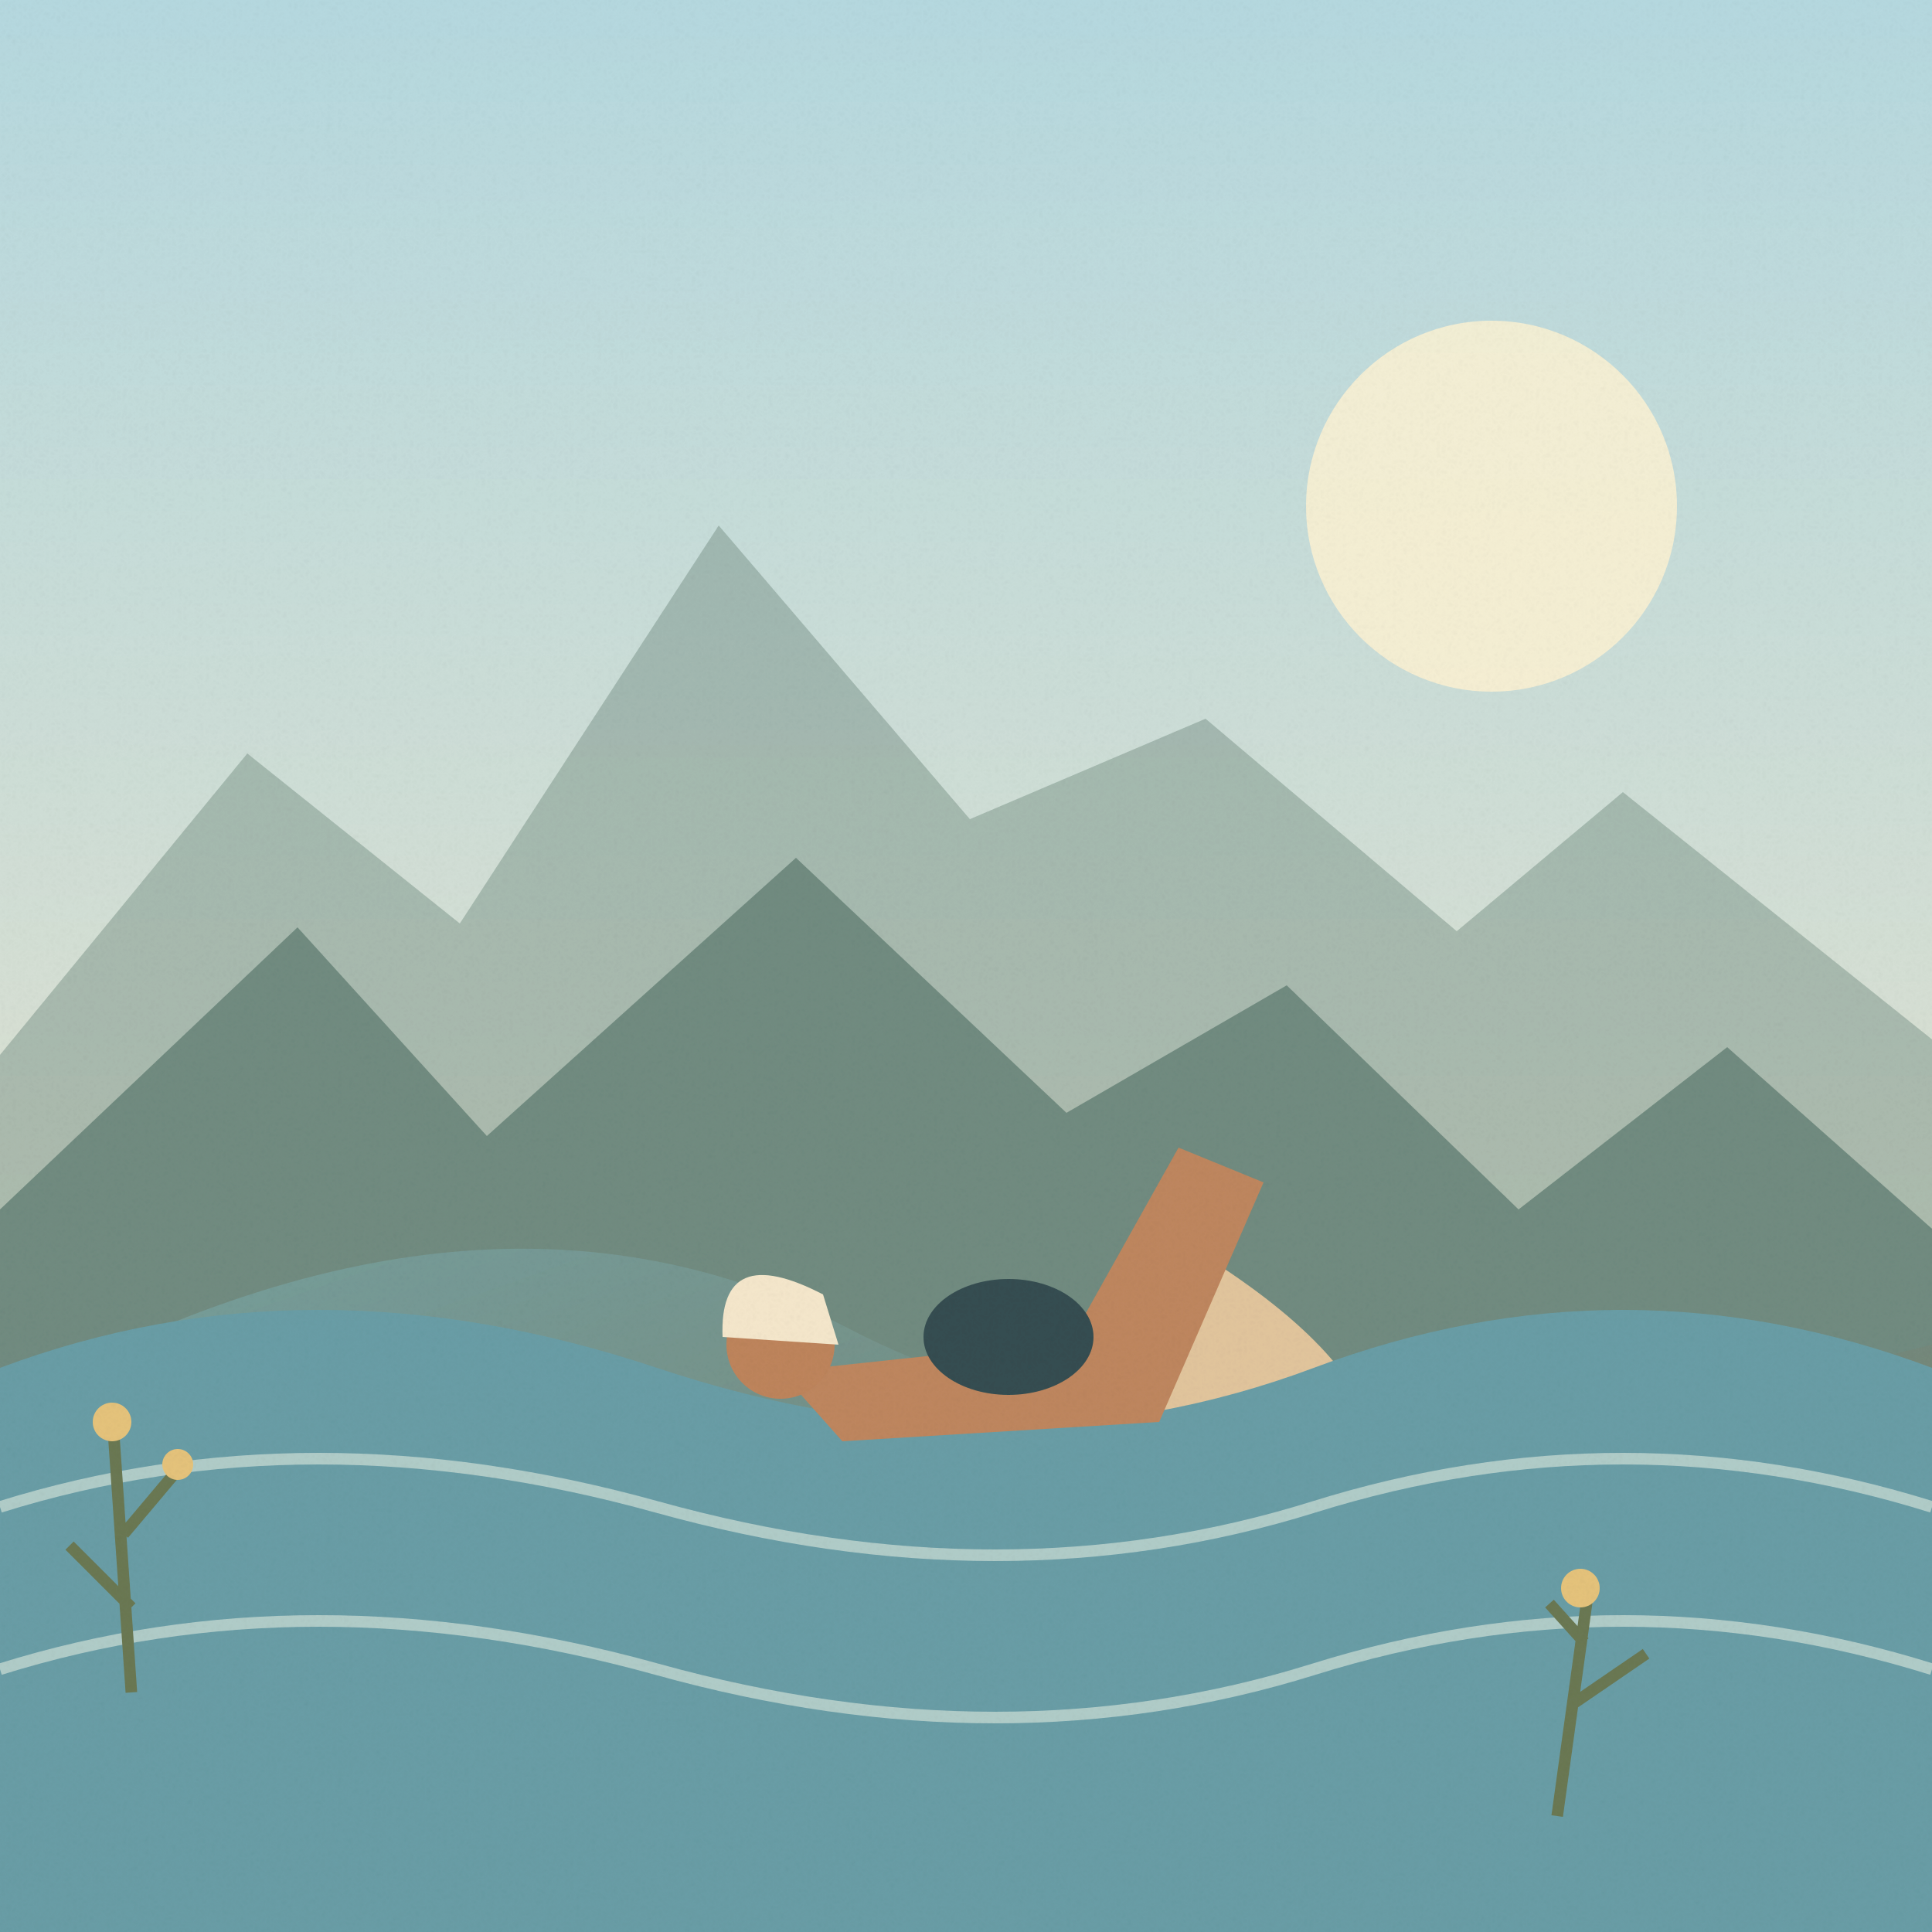
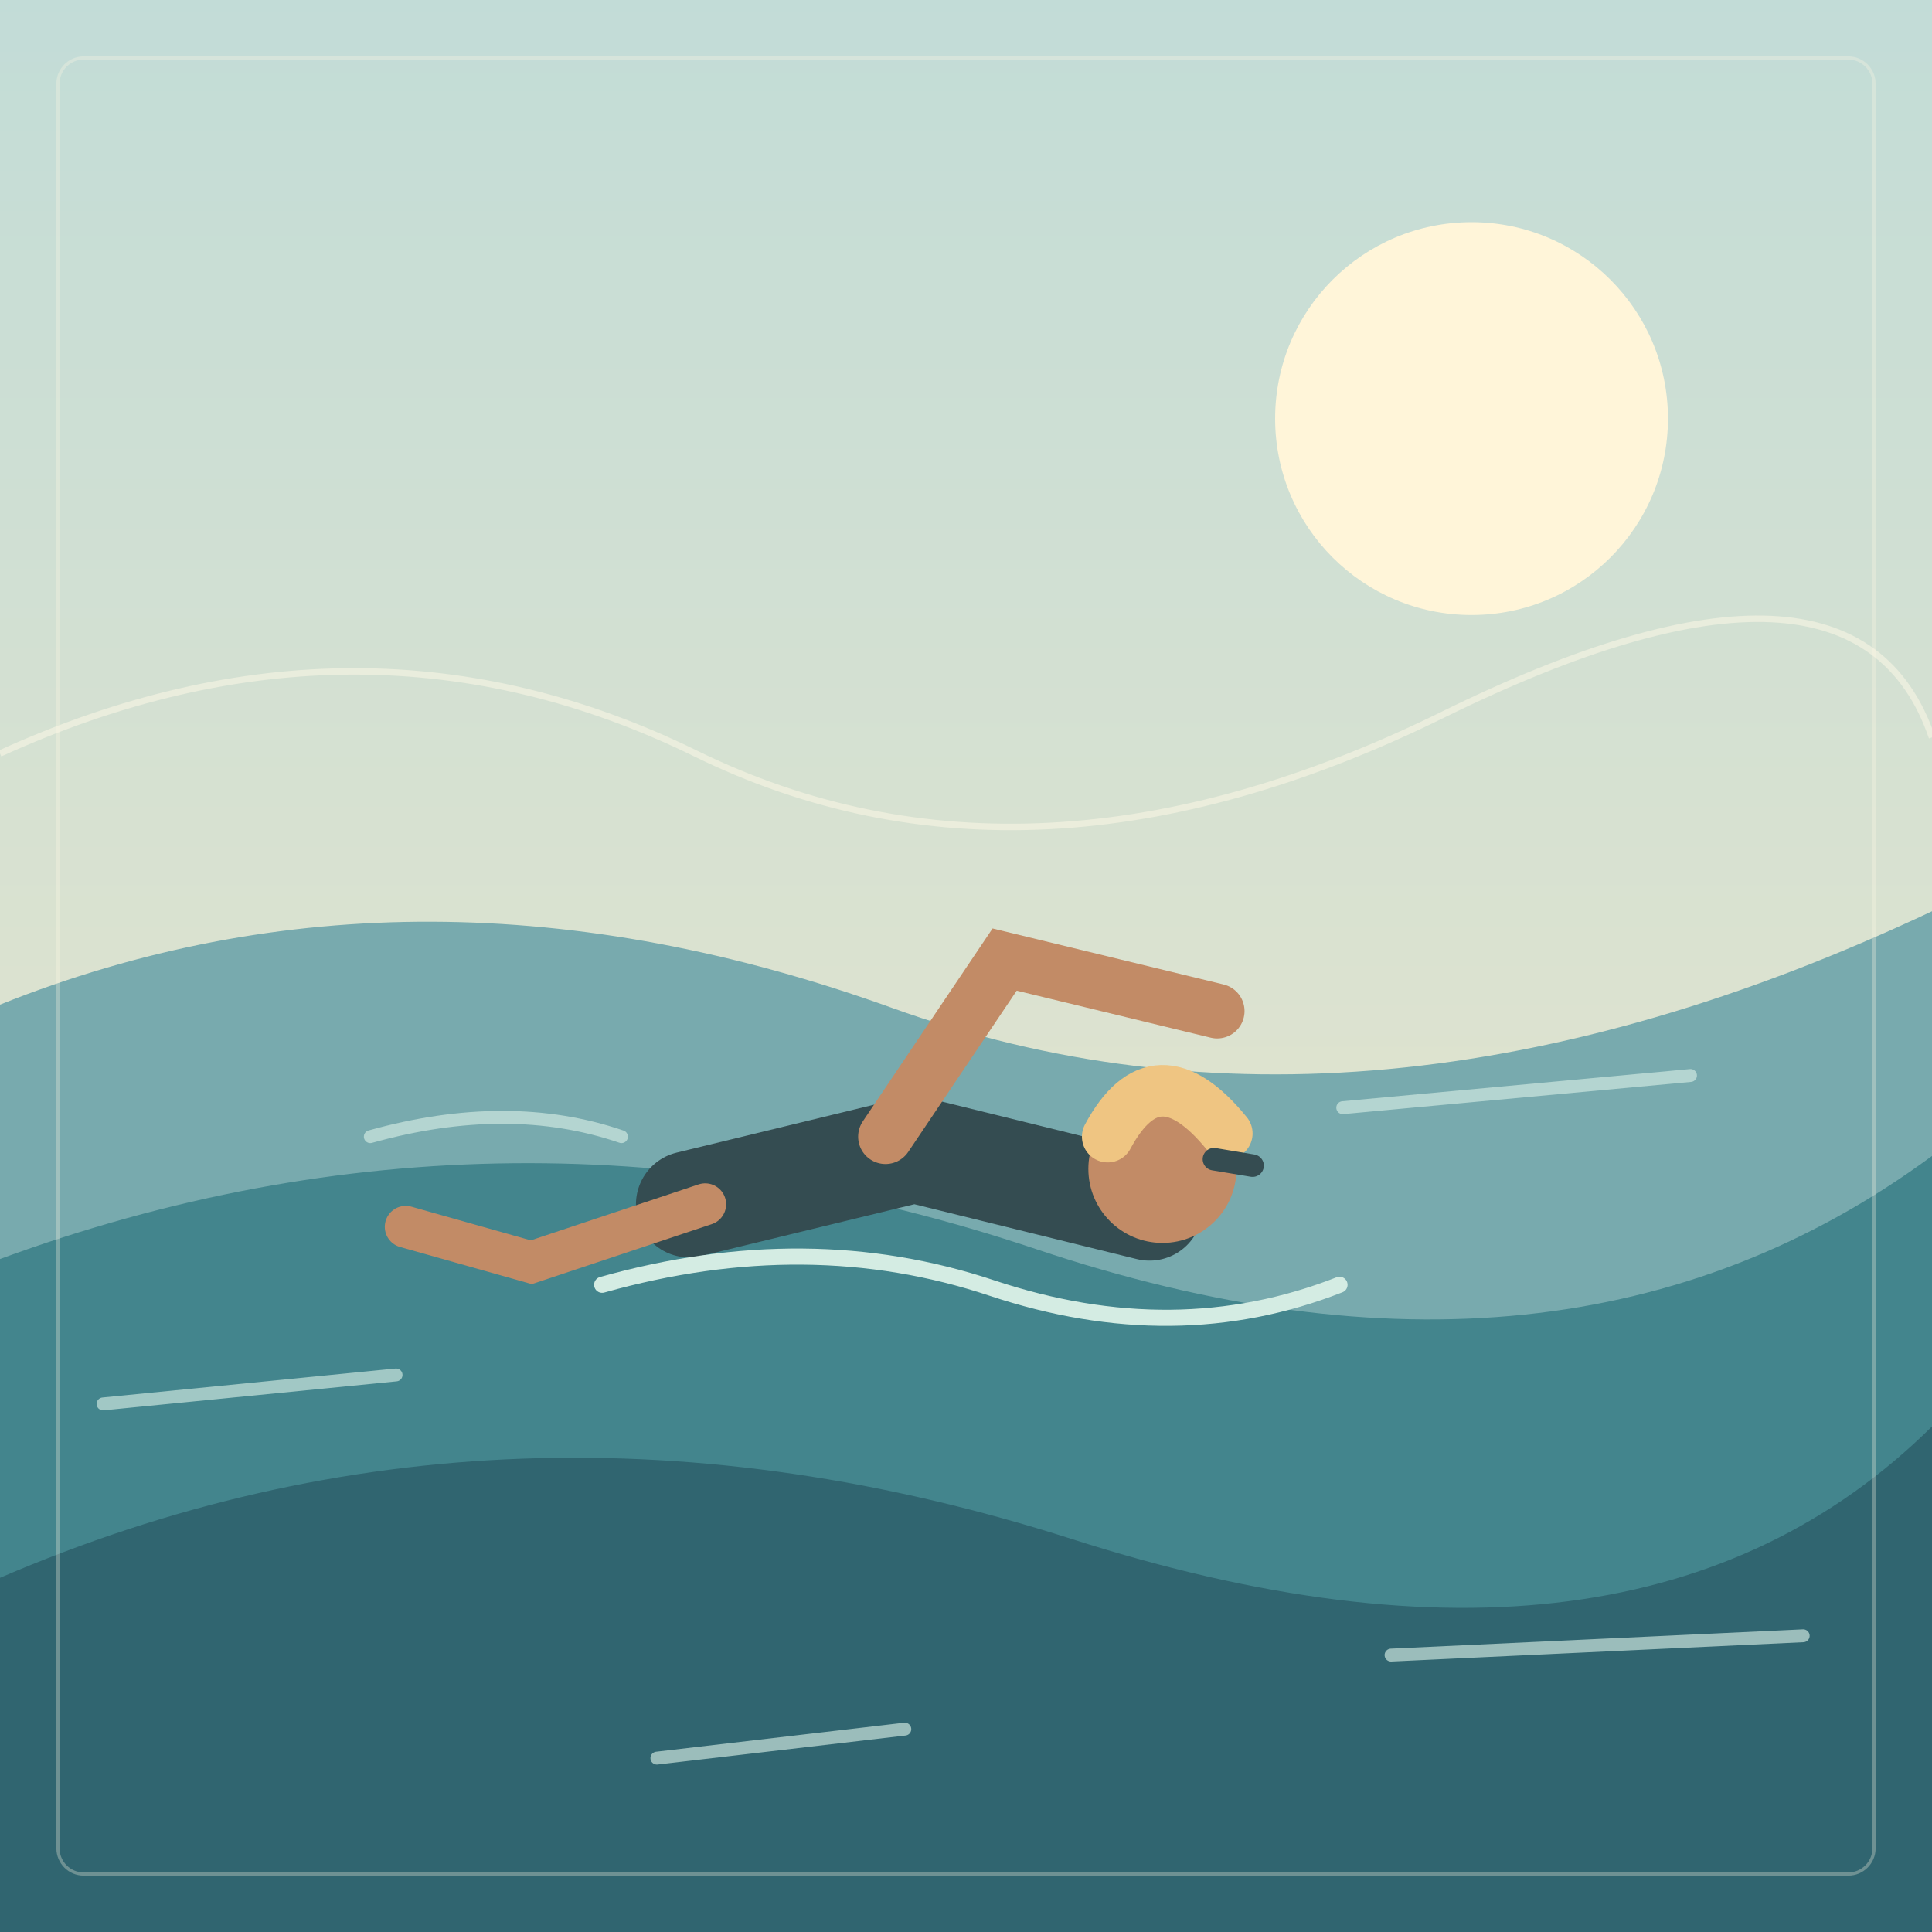
- <svg xmlns="http://www.w3.org/2000/svg" viewBox="0 0 500 500">
+ <svg xmlns="http://www.w3.org/2000/svg" viewBox="0 0 600 600">
  <defs>
-     <linearGradient id="sky" x2="0" y2="1">
-       <stop stop-color="#b5d8df" />
-       <stop offset="1" stop-color="#f3e6c9" />
+     <linearGradient id="sky" x1="0" y1="0" x2="0" y2="1">
+       <stop stop-color="#c2dcd7" />
+       <stop offset="1" stop-color="#f3e8c9" />
    </linearGradient>
-     <linearGradient id="land" x2="1" y2="1">
-       <stop stop-color="#779f9d" />
-       <stop offset="1" stop-color="#727761" />
-     </linearGradient>
-     <filter id="grain">
-       <feTurbulence baseFrequency=".7" numOctaves="3" stitchTiles="stitch" />
-       <feColorMatrix type="saturate" values="0" />
-       <feComponentTransfer>
-         <feFuncA type="linear" slope=".09" />
-       </feComponentTransfer>
-       <feBlend in="SourceGraphic" mode="multiply" />
-     </filter>
  </defs>
-   <g filter="url(#grain)">
-     <path fill="url(#sky)" d="M0 0h500v500H0z" />
-     <circle cx="386" cy="131" r="48" fill="#fff2d2" opacity=".8" />
-     <path d="M0 273L64 195l55 44 67-103 65 76 61-26 65 55 43-36 80 64v231H0z" fill="#718b80" opacity=".45" />
-     <path d="M0 313l77-73 49 54 80-72 70 66 57-33 60 58 54-42 53 47v182H0z" fill="#718b80" />
-     <path d="M0 364q124-70 220-20t280 4v152H0z" fill="url(#land)" />
-     <path d="M0 500q100-65 216-92t84-90q93 53 33 96t-64 86" fill="#e1c49c" />
-     <path d="M0 436l48-13 36 26-17 51H0zm389 17 44-39 67 28v58H368z" fill="#6f7865" />
-     <path d="M0 354q80-30 170 0t170 0 160 0v146H0z" fill="#699da6" />
-     <path d="M0 390q80-25 170 0t170 0 160 0m-500 42q80-25 170 0t170 0 160 0" fill="none" stroke="#cfdfd7" stroke-width="3" opacity=".7" />
-     <path d="M202 355l75-8 28-50 22 9-27 62-82 5z" fill="#be865e" />
-     <ellipse cx="261" cy="346" rx="22" ry="15" fill="#354e51" />
-     <circle cx="202" cy="348" r="14" fill="#bd845c" />
-     <path d="M187 346q-1-25 26-11l4 13z" fill="#f4e6cb" />
-     <g stroke="#6b7853" stroke-width="3" fill="none">
-       <path d="M34 438l-5-73m5 51-16-16m14-3 16-19M403 470l8-58m-4 29 19-13m-16-3-9-10" />
-     </g>
-     <g fill="#e4c27b">
-       <circle cx="29" cy="368" r="5" />
-       <circle cx="46" cy="379" r="4" />
-       <circle cx="409" cy="411" r="5" />
-     </g>
+   <path fill="url(#sky)" d="M0 0h600v600H0z" />
+   <circle cx="457" cy="130" r="61" fill="#fff5d9" />
+   <path d="M0 234q112-51 216 0t232-12 152 7" fill="none" stroke="#fff9e7" stroke-width="2" opacity=".5" />
+   <path d="M0 312Q130 260 277 313T600 283V600H0" fill="#78aaae" />
+   <path d="M0 391Q158 333 322 388T600 359V600H0" fill="#43858d" />
+   <path d="M0 490Q158 422 333 478T600 443V600H0" fill="#306570" />
+   <g fill="none" stroke-linecap="round">
+     <path d="M115 353q43-12 78 0m-161 83 91-9m294-83 108-10m-93 180 128-6m-356 38 77-9" stroke="#d4ece3" stroke-width="4" opacity=".65" />
+     <path d="M214 374l70-17 73 18" stroke="#344c51" stroke-width="33" />
+     <path d="M275 353l37-55 66 16" stroke="#c28b66" stroke-width="17" />
+     <path d="M219 374l-54 18-39-11" stroke="#c28b66" stroke-width="13" />
+     <circle cx="361" cy="363" r="23" fill="#c28b66" />
+     <path d="M344 353q15-28 37-1" stroke="#efc582" stroke-width="16" />
+     <path d="M377 360l12 2" stroke="#354c51" stroke-width="7" />
+     <path d="M187 399q64-18 121 1t108-1" stroke="#d4ece3" stroke-width="5" />
  </g>
+   <rect x="18" y="18" width="564" height="564" rx="8" fill="none" stroke="#fff7e3" opacity=".3" />
</svg>
